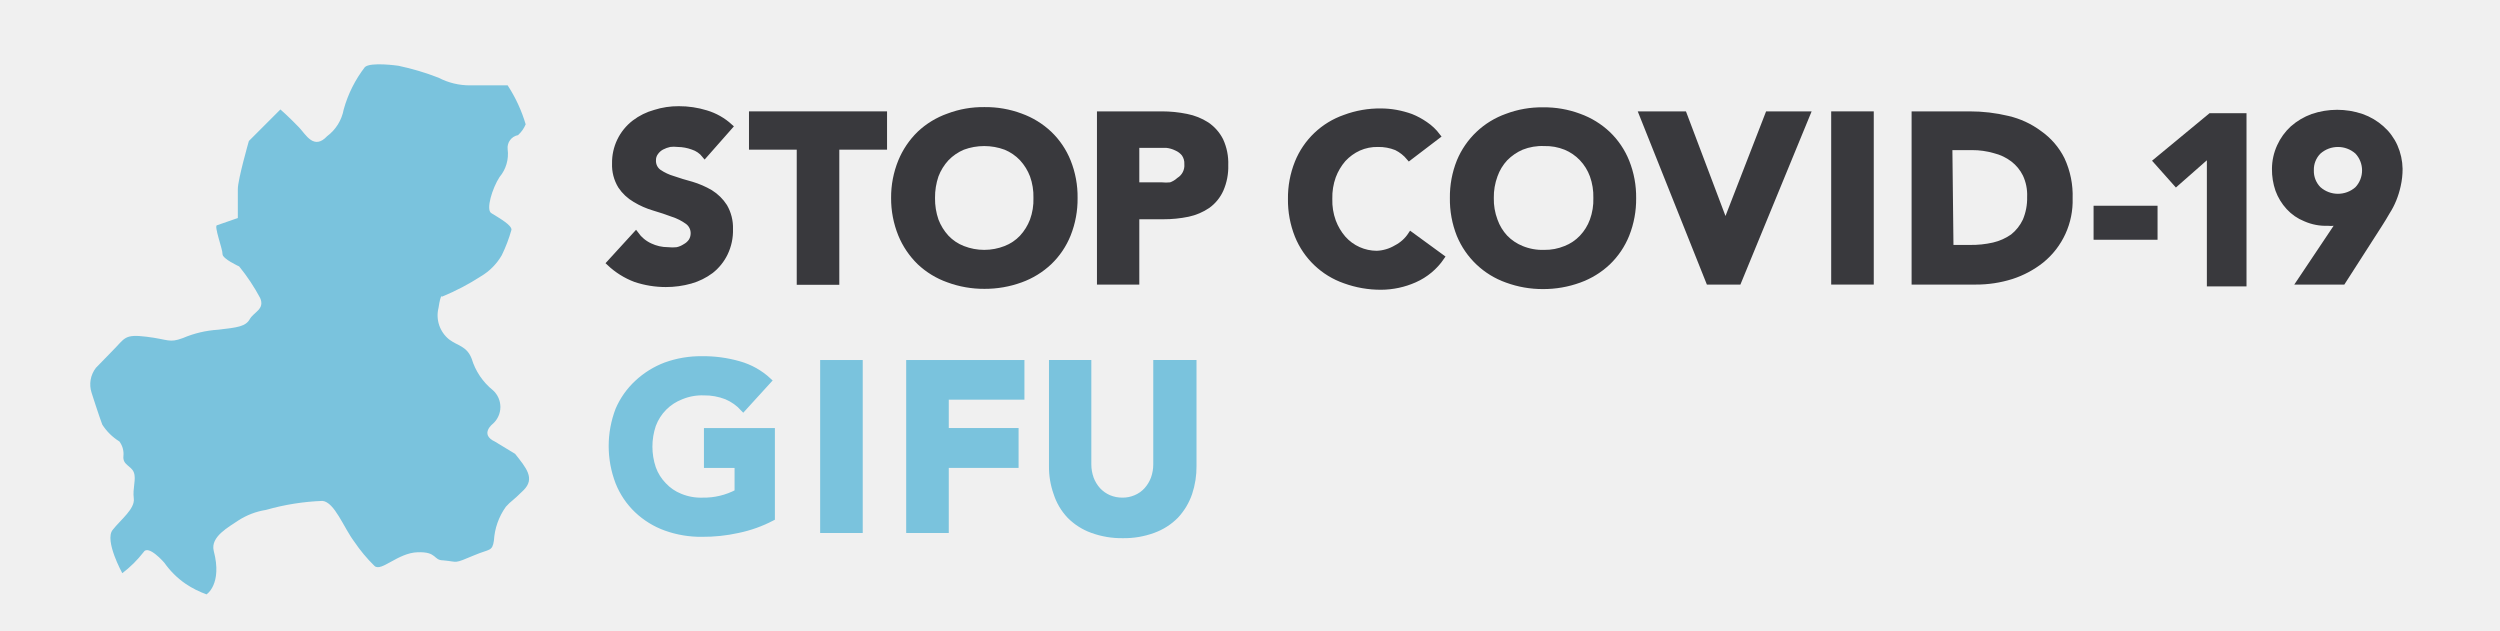
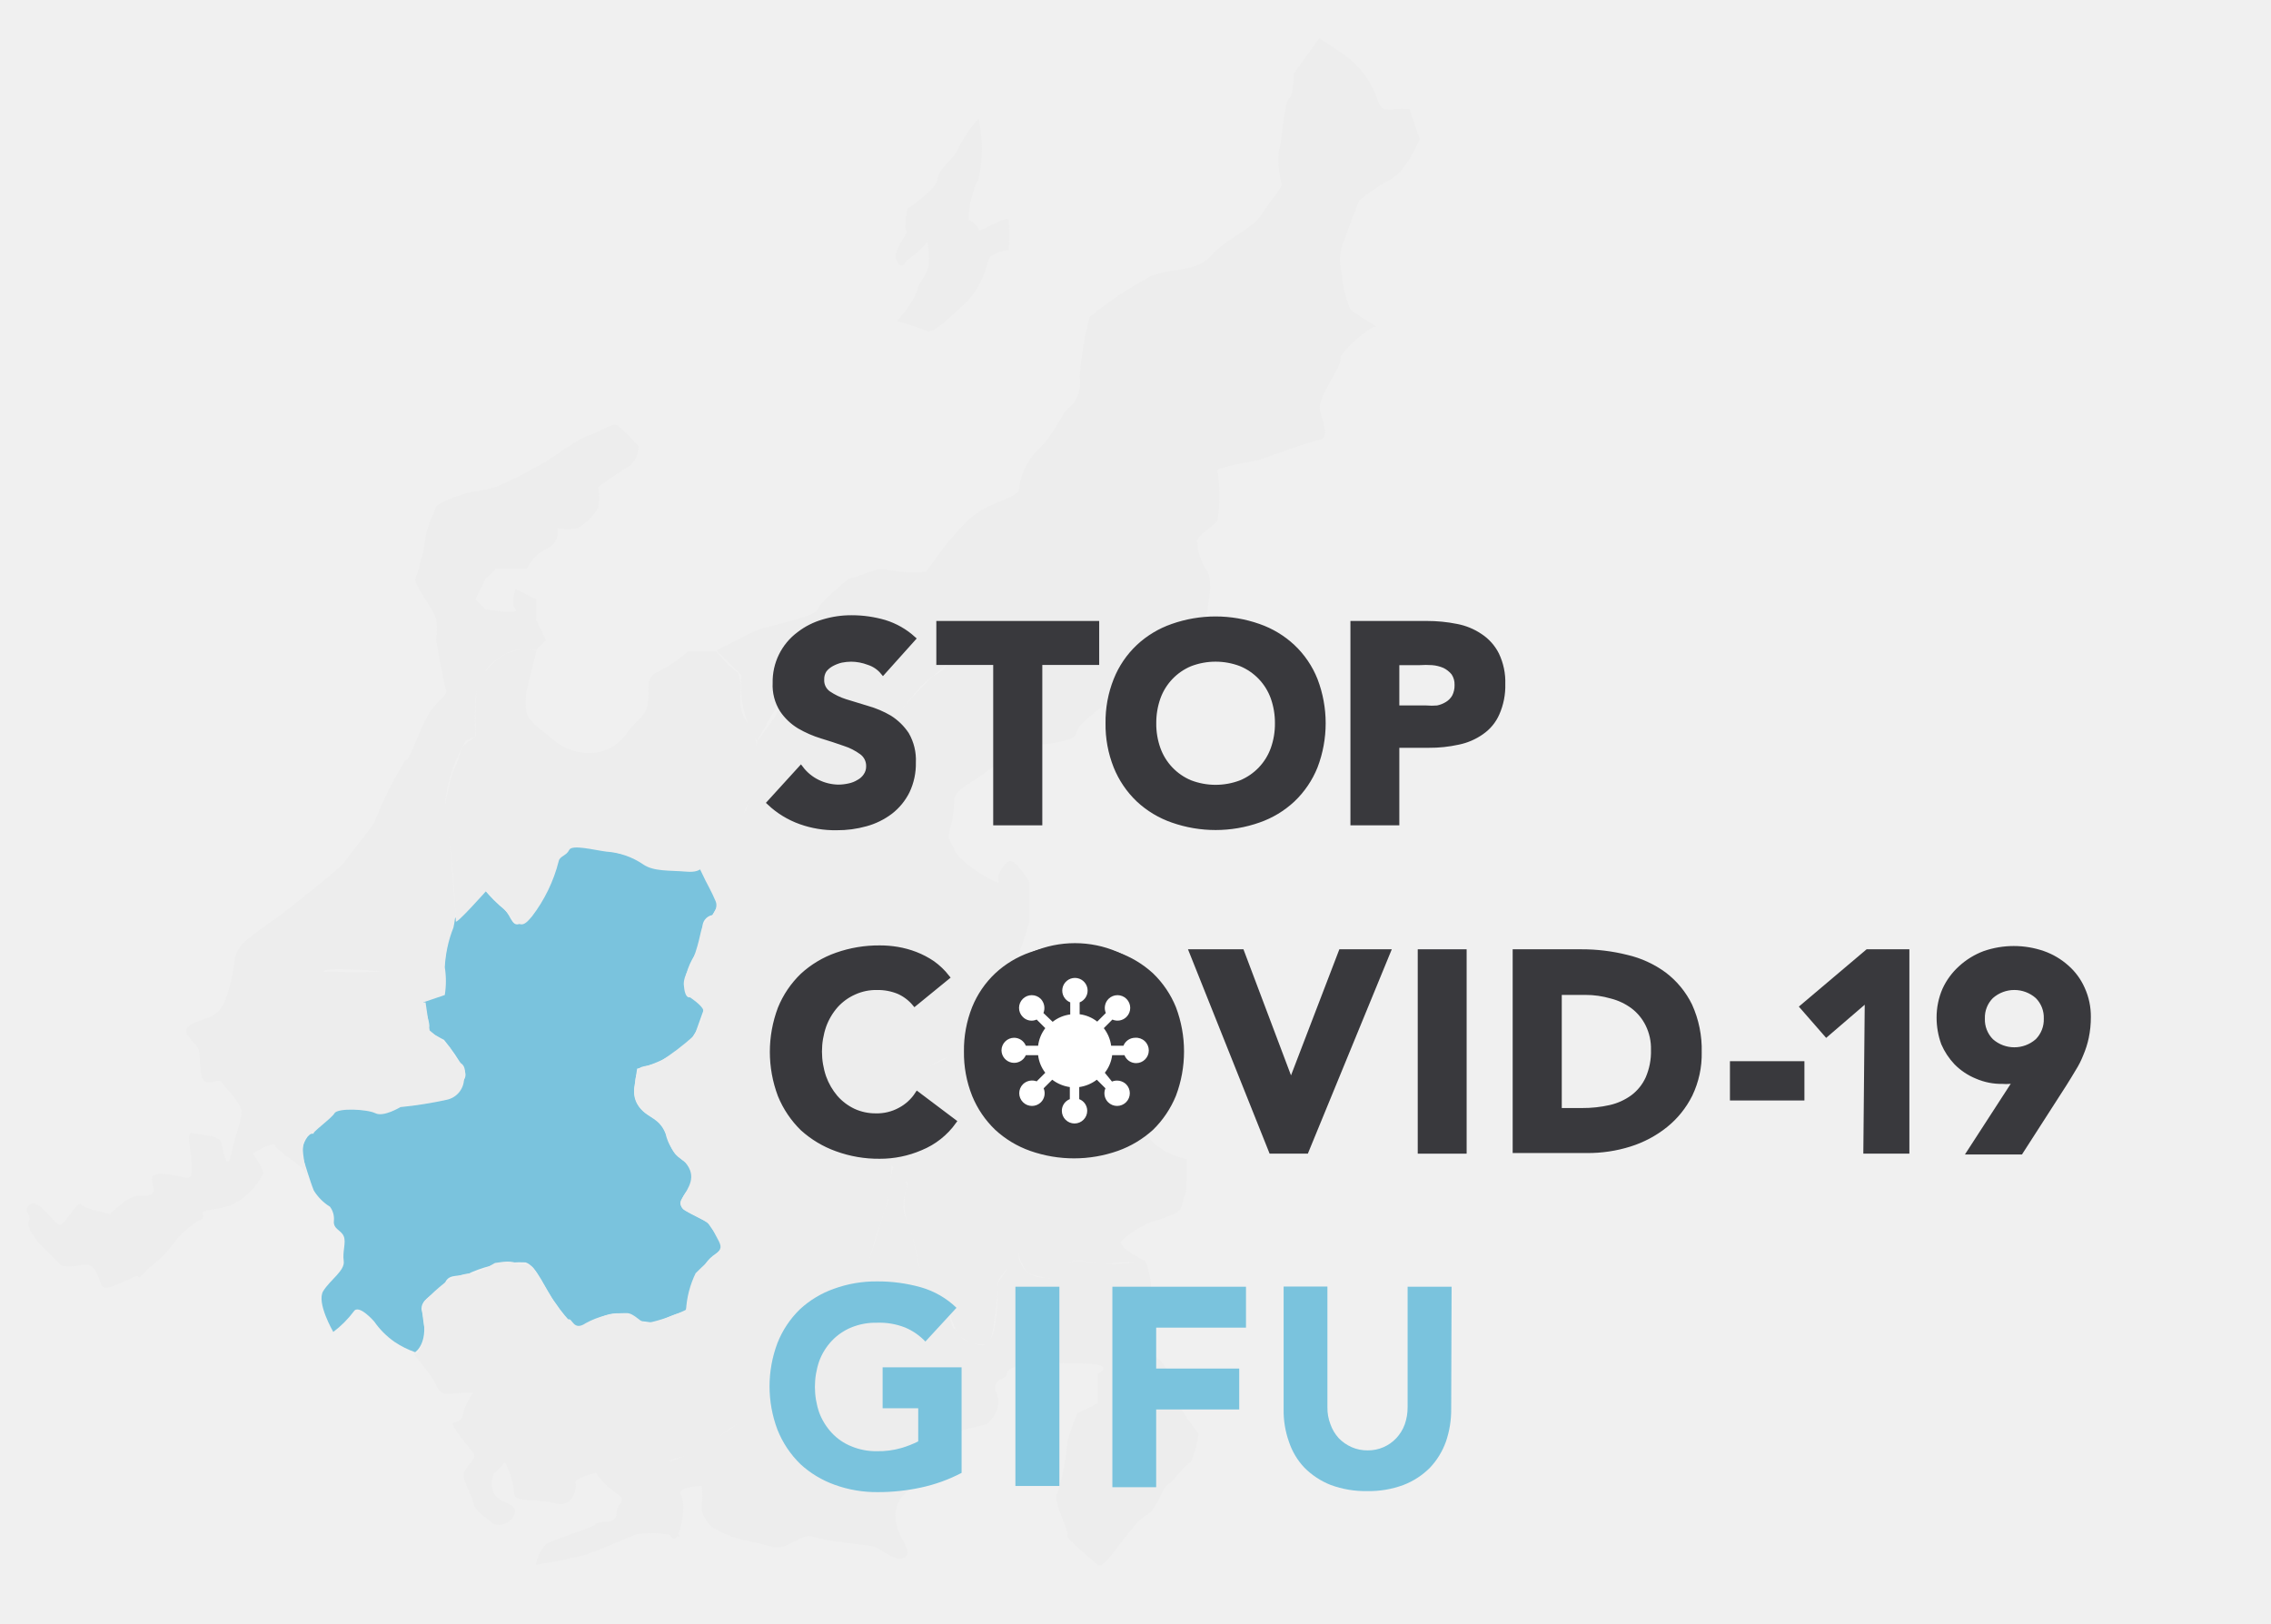
- <svg xmlns="http://www.w3.org/2000/svg" viewBox="0 0 111 28">
+ <svg xmlns="http://www.w3.org/2000/svg" viewBox="0 0 111 79.36">
  <defs>
-     <style>.cls-1,.cls-2{fill:#7ac3dd;}.cls-1{fill-rule:evenodd;}.cls-2{stroke:#7ac3dd;}.cls-2,.cls-3{stroke-miterlimit:10;stroke-width:0.25px;}.cls-3{fill:#39393d;stroke:#39393d;}</style>
+     <style>.cls-1,.cls-4{fill:#7ac3dd;}.cls-1,.cls-2{fill-rule:evenodd;}.cls-2{fill:#ededed;}.cls-3{fill:#39393d;stroke:#39393d;stroke-miterlimit:10;stroke-width:0.25px;}.cls-5{fill:#fff;}</style>
  </defs>
  <g id="レイヤー_1" data-name="レイヤー 1">
-     <path class="cls-1" d="M22.87,20.15c.49.62.9,1.09.38,1.61s-.55.47-.79.74A2.87,2.87,0,0,0,21.93,24c-.07.49-.2.37-.84.64-1,.42-.71.3-1.41.24-.45,0-.26-.39-1.14-.36s-1.61.88-1.91.61a6.85,6.85,0,0,1-.9-1.08c-.47-.62-.87-1.75-1.41-1.81a10.55,10.55,0,0,0-2.51.4,3.17,3.17,0,0,0-1.23.47c-.4.28-1.25.71-1.09,1.35.39,1.48-.32,1.93-.32,1.93a4.16,4.16,0,0,1-.93-.47,3.73,3.73,0,0,1-.94-.93s-.72-.84-.93-.47a5.1,5.1,0,0,1-.94.93S4.63,24,5,23.53s1-.94.94-1.4.12-.86,0-1.16-.5-.32-.46-.72a.92.92,0,0,0-.18-.65,2.39,2.39,0,0,1-.76-.75c-.14-.37-.47-1.4-.47-1.4a1.2,1.2,0,0,1,.19-1.12L5,15.57c.56-.56.51-.74,1.5-.62s1,.29,1.62.06a4.72,4.72,0,0,1,1.56-.37c.89-.1,1.23-.15,1.41-.47s.68-.44.46-.94a8.75,8.75,0,0,0-.93-1.4s-.75-.34-.74-.55S9.48,10,9.64,10l.92-.32s0-.87,0-1.29.49-2.13.49-2.13l1.4-1.4s.34.29.84.81c.29.31.65,1,1.23.38a1.91,1.91,0,0,0,.74-1.19,5.49,5.49,0,0,1,.94-1.88c.25-.24,1.49-.06,1.49-.06a11.42,11.42,0,0,1,1.78.53,3,3,0,0,0,1.41.34c.51,0,1.66,0,1.66,0a6.57,6.57,0,0,1,.8,1.73A1.32,1.32,0,0,1,23,6a.57.57,0,0,0-.46.63,1.59,1.59,0,0,1-.36,1.23c-.33.51-.61,1.45-.37,1.6.39.24.9.53.9.74a6.77,6.77,0,0,1-.43,1.13,2.6,2.6,0,0,1-.93.94,10.59,10.59,0,0,1-1.72.9s-.06-.16-.16.5a1.37,1.37,0,0,0,.47,1.4c.38.29.78.29,1,.85a2.86,2.86,0,0,0,.95,1.41,1,1,0,0,1,0,1.48s-.62.47.09.8Z" />
-     <path class="cls-2" d="M34.28,23a5.79,5.79,0,0,1-1.51.54,7.13,7.13,0,0,1-1.6.17,4.61,4.61,0,0,1-1.61-.27,3.66,3.66,0,0,1-1.27-.78,3.49,3.49,0,0,1-.84-1.24,4.5,4.5,0,0,1,0-3.23A3.54,3.54,0,0,1,28.29,17a3.84,3.84,0,0,1,1.27-.79,4.61,4.61,0,0,1,1.61-.27,5.71,5.71,0,0,1,1.64.22,3.2,3.2,0,0,1,1.32.74L33,18.14a2.14,2.14,0,0,0-.75-.53,2.67,2.67,0,0,0-1-.18,2.4,2.4,0,0,0-1,.18A2.15,2.15,0,0,0,29,18.87a3,3,0,0,0,0,1.92,2.08,2.08,0,0,0,.47.75,2,2,0,0,0,.73.5,2.4,2.4,0,0,0,1,.18,3.16,3.16,0,0,0,1.54-.37v-1.2H31.38V19.13h2.9Z" />
-     <path class="cls-2" d="M36.54,16.11h1.64v7.43H36.54Z" />
-     <path class="cls-2" d="M40.36,16.11h5v1.51H42v1.51h3.1v1.52H42v2.89H40.36Z" />
-     <path class="cls-2" d="M53,20.68a3.71,3.71,0,0,1-.19,1.22,2.79,2.79,0,0,1-.6,1,2.69,2.69,0,0,1-1,.64,3.74,3.74,0,0,1-1.35.23,3.82,3.82,0,0,1-1.37-.23,2.69,2.69,0,0,1-1-.64,2.62,2.62,0,0,1-.59-1,3.47,3.47,0,0,1-.2-1.22V16.11h1.63v4.5a1.87,1.87,0,0,0,.11.64,1.62,1.62,0,0,0,.31.51,1.45,1.45,0,0,0,.48.34,1.54,1.54,0,0,0,.61.12,1.45,1.45,0,0,0,.59-.12,1.36,1.36,0,0,0,.48-.34,1.62,1.62,0,0,0,.31-.51,1.87,1.87,0,0,0,.11-.64v-4.5H53Z" />
-     <path class="cls-3" d="M31.29,6.89a1.12,1.12,0,0,0-.54-.37,2,2,0,0,0-.65-.12,1.53,1.53,0,0,0-.36,0,1.4,1.4,0,0,0-.36.13.78.78,0,0,0-.27.24.56.56,0,0,0-.11.35.61.61,0,0,0,.25.52,2.24,2.24,0,0,0,.64.3c.25.09.53.17.82.25a3.86,3.86,0,0,1,.83.36,2,2,0,0,1,.63.62,1.88,1.88,0,0,1,.25,1,2.32,2.32,0,0,1-.23,1.08,2.22,2.22,0,0,1-.62.77,2.77,2.77,0,0,1-.91.45,4,4,0,0,1-1.1.15,4.24,4.24,0,0,1-1.35-.22,3.46,3.46,0,0,1-1.15-.72l1.17-1.28a1.61,1.61,0,0,0,.63.52,1.86,1.86,0,0,0,.79.18,1.9,1.9,0,0,0,.41,0,1.05,1.05,0,0,0,.36-.15.78.78,0,0,0,.27-.24.65.65,0,0,0,.1-.34.63.63,0,0,0-.26-.53,2.32,2.32,0,0,0-.65-.33c-.26-.1-.54-.19-.84-.28a3.52,3.52,0,0,1-.84-.37,1.93,1.93,0,0,1-.64-.6,1.79,1.79,0,0,1-.26-1,2.23,2.23,0,0,1,.87-1.81A2.67,2.67,0,0,1,29.08,5a3.4,3.4,0,0,1,1.06-.16,4.07,4.07,0,0,1,1.21.18,2.73,2.73,0,0,1,1.06.6Z" />
-     <path class="cls-3" d="M35.5,6.52H33.38V5.07h5.88V6.52H37.14v6H35.5Z" />
-     <path class="cls-3" d="M39.69,8.79A4.21,4.21,0,0,1,40,7.17a3.66,3.66,0,0,1,.83-1.23,3.61,3.61,0,0,1,1.28-.78,4.34,4.34,0,0,1,1.6-.28,4.43,4.43,0,0,1,1.61.28,3.66,3.66,0,0,1,1.27.78,3.52,3.52,0,0,1,.83,1.23,4.21,4.21,0,0,1,.3,1.62,4.25,4.25,0,0,1-.3,1.62,3.52,3.52,0,0,1-.83,1.23,3.66,3.66,0,0,1-1.27.78,4.65,4.65,0,0,1-1.61.28,4.55,4.55,0,0,1-1.6-.28,3.61,3.61,0,0,1-1.28-.78A3.66,3.66,0,0,1,40,10.41,4.25,4.25,0,0,1,39.69,8.79Zm1.7,0a2.93,2.93,0,0,0,.16,1,2.37,2.37,0,0,0,.47.76,2,2,0,0,0,.73.49,2.6,2.6,0,0,0,1.9,0,2,2,0,0,0,.73-.49,2.37,2.37,0,0,0,.47-.76,2.69,2.69,0,0,0,.16-1,2.76,2.76,0,0,0-.16-1,2.37,2.37,0,0,0-.47-.76,2.11,2.11,0,0,0-.73-.5,2.74,2.74,0,0,0-1.9,0,2.21,2.21,0,0,0-.73.5,2.37,2.37,0,0,0-.47.76A3,3,0,0,0,41.39,8.79Z" />
-     <path class="cls-3" d="M48.83,5.07h2.76a5.44,5.44,0,0,1,1.09.11,2.58,2.58,0,0,1,.9.36,1.86,1.86,0,0,1,.61.69,2.4,2.4,0,0,1,.22,1.1,2.52,2.52,0,0,1-.21,1.09,1.77,1.77,0,0,1-.58.71,2.46,2.46,0,0,1-.87.37,5.29,5.29,0,0,1-1.09.11h-1.2v2.9H48.83Zm1.63,3.15h1.1a2,2,0,0,0,.42,0A1.09,1.09,0,0,0,52.35,8a.77.77,0,0,0,.36-.71.74.74,0,0,0-.13-.46.88.88,0,0,0-.34-.26,1.31,1.31,0,0,0-.45-.13l-.49,0h-.84Z" />
-     <path class="cls-3" d="M62.57,7A1.75,1.75,0,0,0,62,6.55a2.1,2.1,0,0,0-.82-.15,2,2,0,0,0-.85.17,2.15,2.15,0,0,0-.69.5,2.51,2.51,0,0,0-.45.76,2.76,2.76,0,0,0-.16,1,2.69,2.69,0,0,0,.16,1,2.51,2.51,0,0,0,.45.76,2,2,0,0,0,1.49.67A1.83,1.83,0,0,0,62,11a1.7,1.7,0,0,0,.64-.58l1.37,1a2.84,2.84,0,0,1-1.2,1,3.7,3.7,0,0,1-1.49.32,4.65,4.65,0,0,1-1.61-.28,3.51,3.51,0,0,1-2.1-2,4.25,4.25,0,0,1-.3-1.62,4.21,4.21,0,0,1,.3-1.62,3.51,3.51,0,0,1,2.1-2,4.43,4.43,0,0,1,1.61-.28,3.85,3.85,0,0,1,.66.06,4.16,4.16,0,0,1,.67.18,3.2,3.2,0,0,1,.63.34,2.26,2.26,0,0,1,.55.52Z" />
-     <path class="cls-3" d="M64.5,8.79a4.21,4.21,0,0,1,.3-1.62,3.57,3.57,0,0,1,2.11-2,4.37,4.37,0,0,1,1.6-.28,4.43,4.43,0,0,1,1.61.28,3.66,3.66,0,0,1,1.27.78,3.52,3.52,0,0,1,.83,1.23,4.21,4.21,0,0,1,.3,1.62,4.25,4.25,0,0,1-.3,1.62,3.52,3.52,0,0,1-.83,1.23,3.66,3.66,0,0,1-1.27.78,4.65,4.65,0,0,1-1.61.28,4.59,4.59,0,0,1-1.6-.28,3.57,3.57,0,0,1-2.11-2A4.25,4.25,0,0,1,64.5,8.79Zm1.7,0a2.69,2.69,0,0,0,.17,1,2.18,2.18,0,0,0,.46.76,2.13,2.13,0,0,0,.73.49,2.44,2.44,0,0,0,1,.18,2.4,2.4,0,0,0,.95-.18,2,2,0,0,0,.73-.49,2.21,2.21,0,0,0,.47-.76,2.69,2.69,0,0,0,.16-1,2.76,2.76,0,0,0-.16-1,2.21,2.21,0,0,0-.47-.76,2.11,2.11,0,0,0-.73-.5,2.4,2.4,0,0,0-.95-.17,2.43,2.43,0,0,0-1,.17,2.31,2.31,0,0,0-.73.5,2.18,2.18,0,0,0-.46.76A2.77,2.77,0,0,0,66.2,8.79Z" />
-     <path class="cls-3" d="M72.9,5.07h1.87l1.84,4.87h0L78.5,5.07h1.75l-3.06,7.44H75.87Z" />
-     <path class="cls-3" d="M81.43,5.07h1.64v7.44H81.43Z" />
-     <path class="cls-3" d="M85,5.07h2.45a7.2,7.2,0,0,1,1.7.2,3.76,3.76,0,0,1,1.4.65,3.1,3.1,0,0,1,1,1.16,3.79,3.79,0,0,1,.35,1.73,3.41,3.41,0,0,1-1.26,2.75,4.24,4.24,0,0,1-1.33.71,5.19,5.19,0,0,1-1.59.24H85ZM86.61,11h.85a4.42,4.42,0,0,0,1.06-.11,2.45,2.45,0,0,0,.85-.38,2,2,0,0,0,.56-.71,2.57,2.57,0,0,0,.2-1.06,2.15,2.15,0,0,0-.2-1,1.91,1.91,0,0,0-.55-.67,2.23,2.23,0,0,0-.82-.39,3.52,3.52,0,0,0-1-.14h-1Z" />
-     <path class="cls-3" d="M95.67,10.52H93.08V9.26h2.59Z" />
-     <path class="cls-3" d="M98.11,6.84,96.62,8.15l-.89-1,2.42-2h1.47v7.44H98.11Z" />
-     <path class="cls-3" d="M103.88,9.85l-.26.05a1.1,1.1,0,0,1-.26,0,2.24,2.24,0,0,1-1-.19,2,2,0,0,1-.74-.51,2.31,2.31,0,0,1-.47-.77A2.75,2.75,0,0,1,101,7.5a2.41,2.41,0,0,1,.22-1,2.46,2.46,0,0,1,.58-.8,2.77,2.77,0,0,1,.88-.52,3.39,3.39,0,0,1,2.18,0,2.66,2.66,0,0,1,.88.52,2.35,2.35,0,0,1,.59.8,2.56,2.56,0,0,1,.22,1,3.33,3.33,0,0,1-.08.73,3.75,3.75,0,0,1-.19.62,3.29,3.29,0,0,1-.29.56c-.1.18-.22.37-.34.56l-1.63,2.54h-1.92Zm-1.27-2.29a1.14,1.14,0,0,0,.33.84,1.3,1.3,0,0,0,1.73,0,1.22,1.22,0,0,0,0-1.67,1.3,1.3,0,0,0-1.73,0A1.13,1.13,0,0,0,102.61,7.56Z" />
+     <path class="cls-1" d="M34.57,59.74c.56.84,1,1.15.45,1.52s-.54.6-.79.88a3.37,3.37,0,0,0-.63,1.61c-.08.51-.14.3-.81.58-1,.44-.74.31-1.48.25-.47,0-.27-.41-1.2-.38s-1.69.93-2,.65a7.16,7.16,0,0,1-.95-1.14c-.5-.65-.92-1.83-1.47-2a6,6,0,0,0-2.64.48c-.49.3-1.07,0-1.29.5s-1.31.74-1.14,1.41c.4,1.55-.33,2-.33,2a4.45,4.45,0,0,1-1-.5,4,4,0,0,1-1-1s-.76-.88-1-.49a5.06,5.06,0,0,1-1,1s-.84-1.44-.49-2,1.07-1,1-1.47.13-.9,0-1.21-.52-.34-.48-.75a1,1,0,0,0-.19-.69,2.43,2.43,0,0,1-.79-.79c-.16-.38-.49-1.47-.49-1.47a1.24,1.24,0,0,1,.19-1.17l.79-.79c.58-.59.53-.78,1.56-.66s1,.31,1.7.07a5.16,5.16,0,0,1,1.65-.39c.93-.11,1.29-.16,1.47-.49s.71-.46.49-1a9.35,9.35,0,0,0-1-1.47s-1-.49-.77-.58-.39-1.32-.21-1.38l.58-.21s.54-1,.4-1.26a10.67,10.67,0,0,1,.49-2.46l1.47-1.47a6.71,6.71,0,0,0,1,1c.35.28.37,1.12,1,.49a2.89,2.89,0,0,0,1-1.47,5.57,5.57,0,0,1,1-2c.27-.26,1.47,0,1.47,0a9.06,9.06,0,0,1,2,.49,7.26,7.26,0,0,0,1.47.49,5.65,5.65,0,0,0,1.65-.15l.93,1.8-.36.61a.59.59,0,0,0-.48.66,1.65,1.65,0,0,1-.38,1.29c-.35.54-.61,1.33-.38,1.68a6.85,6.85,0,0,0,.86.87L34,50.46a2.6,2.6,0,0,1-1,1,6,6,0,0,1-1.86.78l-.1.69a1.44,1.44,0,0,0,.49,1.48c.4.3.75.39,1,1a2.27,2.27,0,0,0,.82,1.3,1,1,0,0,1,.25,1.48s-.66.72-.09,1Z" />
+     <path class="cls-2" d="M46.26,63.09a4.8,4.8,0,0,0,.55,2.09,1.44,1.44,0,0,0,1.47.49c.27,0,.53-2.64.49-2.94s1.11-1.3,1-1.47a2.48,2.48,0,0,0,.49,1,15.27,15.27,0,0,0,1.56.34s.28-.52.41-.83,1.47,0,1.47,0L56,61.66s-1.45-.71-1.18-1a4.8,4.8,0,0,1,1.49-.94c1.9-.55,1.25-.65,1.64-1.36A11.85,11.85,0,0,0,58,56.66a3.55,3.55,0,0,1-1.68-.84,11.67,11.67,0,0,0-1.16-1.43s.29-1.35.07-1.21c-.67.41-2.52-.27-2.52-.27l-1-1.1-1.76.6-.66-.48a.82.82,0,0,0-1-.49,3.33,3.33,0,0,1-1.47,0l-2,1a.51.51,0,0,0-.49.49,5.06,5.06,0,0,1-.49,2c-.09.18-.54.71-.49,1s0,.78.2,1,.83.93.83.93a2.9,2.9,0,0,0,0,2c.42.93.6,2.58.75,2.82A1,1,0,0,0,46.26,63.09Z" />
+     <path class="cls-2" d="M62.52,7.27c.08.16.24-2.29.48-2.45s.23-1.21.23-1.21l1.25-1.74a16.84,16.84,0,0,1,1.47,1,4.35,4.35,0,0,1,1.38,2c.16.55.41.51.88.46a4.72,4.72,0,0,1,.68,0l.5,1.47s-.66,1.63-1.48,2a8.41,8.41,0,0,0-1.47,1c0-.08-.63,1.63-.7,1.85a2.52,2.52,0,0,0-.17,1.7A6,6,0,0,0,66,15.12c.28.27,1.49.94,1.24.86s-1.81,1.27-1.73,1.6-1.14,1.88-1,2.45.49,1.39,0,1.47-3,1-3,1-2,.33-2,.5a8.38,8.38,0,0,1,0,2.45c-.16.24-1,.73-1,1a2.91,2.91,0,0,0,.49,1.47c.33.49,0,1.8,0,2s-.33.32-.49.49a26,26,0,0,1-2.45,1l-1,2s0,.25-1,1-1.39,1.07-1.47,1.48-2.13.57-2,.49-.21-.69-.16-1.35a1.26,1.26,0,0,0-.16-.42,3.44,3.44,0,0,1-.67-1.18c-.24-.73-.49-.82-.49-1.47s-.08-1.23-.49-1-1.8.49-2,1-1.1,1.12-1.48,1.47c-.72.69-1.16,1.58-1.47,1.47s-1.47-.65-1.47-.49-1,.68-1,.49a5.55,5.55,0,0,0-.49-1l-1-.49-.49-.49-1.12,1.37L37,36.23a3.84,3.84,0,0,1-.49-1A5.22,5.22,0,0,1,36.24,33l-.72-.71-.5-.49s1.56-.82,2-1,2.86-.66,2.94-1,1.48-1.48,1.48-1.48l1.47-.49c.25-.08,2.13.41,2.45,0a16.47,16.47,0,0,1,2-2.45c1-.9,2.37-1,2.45-1.47a3.17,3.17,0,0,1,1-2c.82-.82,1.06-1.71,1.47-2a1.63,1.63,0,0,0,.49-1.47,16.21,16.21,0,0,1,.49-2.95,19.3,19.3,0,0,1,3-2c1-.41,2.2-.16,2.94-1s2.05-1.31,2.45-2c.3-.48,1-1.3,1-1.47A4.51,4.51,0,0,1,62.52,7.27Z" />
+     <path class="cls-2" d="M44.35,10.21s1.48-1,1.48-1.47.89-1.06,1-1.47a6.33,6.33,0,0,1,1-1.47,6.74,6.74,0,0,1,0,2.94,4.64,4.64,0,0,0-.49,2c.08,0,.49.33.49.5s1.39-.74,1.47-.5a8,8,0,0,1,0,1.48s-.82.08-1,.49a4.37,4.37,0,0,1-1,2c-.65.58-1.64,1.64-2,1.47a15.36,15.36,0,0,0-1.47-.49,4.92,4.92,0,0,0,1-1.47c.09-.49.25-.41.49-1s-.08-1.64,0-1.47-1,1-1,1-.24.49-.49,0,.65-1.47.49-1.47S44.35,10.21,44.35,10.21Z" />
+     <path class="cls-2" d="M37,36.23s1-1.25,1-1.48a12.2,12.2,0,0,1,1.47-2s1.71,1.14,1.82,1.6c.18.76.9-.23,1.59.1a5.74,5.74,0,0,0,1.13.26l1.54-1.63a2.44,2.44,0,0,0,1.08-1c.39-.9,2-1.17,2-1.17s.68-.39.64.19a4.8,4.8,0,0,0,.34,1.68,3.16,3.16,0,0,0,.69,1.47c.47.36.34,1.15.5,1.48s.38.6,0,.49-1.54.68-2.11,1.14c-.92.76-1.43.93-1.82,1.31s-.15.79-.38,1.64-.07.64.14,1.19S48,42.76,48,42.76s.94.54.81.34.18-.82.49-1,1,1,1,1v2s-.28,1-.49,1.47.35.16.43,1.21c.08,1.25.08,1.87.08,1.87l1.07.85.14.62a.65.65,0,0,1-.38.93c-.84.28-1.21.59-1.83-.08s-.44-.64-1-.49-.52-.1-1,0-1,.25-1,.25,0-.19-1.11.56-.85.66-.85.66a4,4,0,0,1-.49,2c-.61.9-.36.43-.31,1.46a8.16,8.16,0,0,1-.3,2.74,17.54,17.54,0,0,0-.7,2.22c-.18.8-.2.62-1.57,1.14-.73.28-.62.94-1.37,1.53s-1.43.85-1.85,1.17-2-.44-2.24-.45-.6.37-1,.49-1-1.19-1-1.19A4.76,4.76,0,0,1,34,62.24c1.47-1.47,1.46-.91.76-2.27-.25-.47-1.82-.73-1.45-1.34s.75-1.11.2-1.79c-.23-.29-.52-.17-.83-1.06s-.36-.89-1.13-1.39a1.18,1.18,0,0,1-.51-1.33,1.69,1.69,0,0,1,.12-.68c.16-.39.41-.14,1.13-.51a12.26,12.26,0,0,0,1.57-1.19s.61-.91.51-1.31c-.06-.23-.65-.62-.65-.62s-.25.12-.3-.64c0-.47.3-.73.58-1.58s.25-1.29.49-1.47.65-.61.49-1-.49-1-.49-1l-.31-.64.8-1.53,1.48-1.27a11.33,11.33,0,0,0,.35-1.42C36.89,37.88,37,36.23,37,36.23Z" />
+     <path class="cls-2" d="M23.24,34.75l.06-1.35s.07-.3.92-1.1a2.24,2.24,0,0,1,2-.49l-.49,2a3.46,3.46,0,0,0,0,1c.07.5,1.07,1.1,1.47,1.48a2.69,2.69,0,0,0,2,.49,2.23,2.23,0,0,0,1.48-1c.38-.58.94-.75,1-1.48s-.13-1.22.49-1.47a6.7,6.7,0,0,0,1.47-1H35a5.25,5.25,0,0,0,1,1c.23.13.19,1.09.19,1.09a2,2,0,0,0,.3,1.36A2.24,2.24,0,0,1,37,36.72a6.18,6.18,0,0,1-.69,3.11,5.86,5.86,0,0,0-1.63,1.78c-.21.64-.27,1.07-1.12,1s-1.62,0-2.13-.36a3.63,3.63,0,0,0-1.8-.62c-.61-.08-1.68-.36-1.81-.08s-.46.3-.51.54A7.44,7.44,0,0,1,26,44.8c-.45.54-.6.56-1.25-.23a6.33,6.33,0,0,0-1-1s-1.47,1.65-1.47,1.47-.11-1.91-.12-2.12c-.15-1.8-.46-3.26-.37-3.77s.33-1.37.33-1.37a5.79,5.79,0,0,0,.45-1.27l.68-.52Z" />
+     <path class="cls-2" d="M13.91,44.57s2.77-2.15,2.95-2.45,1.32-1.65,1.47-2a18.69,18.69,0,0,1,1.47-2.94c.21,0,.51-1,1-2s1.12-1.14,1-1.47-.49-2.45-.49-2.45a2.78,2.78,0,0,0,0-1c-.1-.49-1.15-1.73-1-2a9.53,9.53,0,0,0,.49-2c0-.34.59-1.61.49-1.47s0,0,0,0,.16-.23,1-.52c1.08-.37,1-.17,2-.49a20,20,0,0,0,2-1c.57-.25,1.81-1.27,2.45-1.48s1.22-.68,1.47-.49a13.12,13.12,0,0,1,1,1,1.19,1.19,0,0,1-.49,1c-.52.29-1.48,1-1.48,1a2.53,2.53,0,0,1,0,1,2.56,2.56,0,0,1-1,1,2,2,0,0,1-1,0,.87.87,0,0,1-.49,1,2.12,2.12,0,0,0-1,1H24.22l-.49.49-.49,1,.49.49s1.72.27,1.47,0,0-1,0-1l1,.5v1l.49,1-.49.49h-1a2.71,2.71,0,0,0-1.47,1,2.58,2.58,0,0,0-.49,1.47,12.58,12.58,0,0,0,0,1.75l-.48.22a7.68,7.68,0,0,0-1,2.94c.13.4.49,5.4.49,5.4a3.13,3.13,0,0,1-.09.79,6.07,6.07,0,0,0-.42,1.93,4.32,4.32,0,0,1,0,1.36l-1,.34s-1.09.42-1.48-.49-.49-1-.49-1-3-.25-2.94,0-.6,0-1-.5a12,12,0,0,1-1-1.47Z" />
+     <path class="cls-2" d="M36.5,68.13c0,.7.19-2.9.41-2.9a2.6,2.6,0,0,0,1.55-.54l1.47-1s.81-1.39,1.48-1.47.85-.09,1-.49a14.68,14.68,0,0,0,.49-1.47,13.48,13.48,0,0,1,.49-1.48s.18-2,.37-1.83.67.75.54,1.19c-.39,1.2.11,1.51.26,2.14s.36,1.6.42,1.81a1.41,1.41,0,0,0,.62.92c.36.14.66-.19.74.19s0,1.65.34,1.78.11.44.71.62.58.32,1-.13.38-2.76.38-2.76l1-1.47a1.34,1.34,0,0,0,.49,1c.47.28.63.17,1.31.29.4.08.44-.57.66-.78s1.29,0,1.47,0a8,8,0,0,0,1.47,0,2.11,2.11,0,0,1,.82-.09s.46,1.18.17,1.56a1.28,1.28,0,0,0-.21,1c0,.29.23,1.62.23,1.62l.41.58s.55.23,1,2.19a9.24,9.24,0,0,0,1,1.47s-.22,1.34-.49,1.47-.7.84-1,1-.51,1.17-1,1.47-.5.41-1,1-1.2,1.74-1.47,1.47-1.6-1.32-1.47-1.47-.75-1.71-.49-2a10.51,10.51,0,0,0,.49-2.46c0-.23.49-1.47.49-1.47l1-.49V67.15s.9-.41-.49-.49a28.23,28.23,0,0,0-2.95,0s-1,.16-1,.49-.81.19-.49,1-.49,1.47-.49,1.47l-2,.49-.49,1s.16.26-.5,1-1.48.94-1.47,2,.89,1.65.49,2-1.2-.39-1.47-.49-2.38-.25-3-.49-1.29.68-2,.49-1.54-.34-2-.49a6.56,6.56,0,0,1-1-.49s-.55-.51-.49-1a4,4,0,0,0,0-1s-1.3,0-1,.49-.14,2.54-.49,2a7.65,7.65,0,0,1-.62-1.41l.24-2.17a7.9,7.9,0,0,0,1.85-.84c1.25-.7,2-1.18,2-1.47S36.49,67.94,36.5,68.13Z" />
+     <path class="cls-2" d="M21.77,68.13s-.24.07-.49-.49-1.21-1.53-1-1.47.49-.74.49-1-.28-1.35,0-1.58a9,9,0,0,1,.95-.87,2.62,2.62,0,0,1,1.47-.49c.11.06,1-.5,1-.49s.74-.16,1,0,.66-.09.93.32,1.47,2.54,1.66,2.44.24.6.85.18a4,4,0,0,1,2-.49c.39,0,.71.52,1,.49a8.66,8.66,0,0,0,2-.7c.23-.2.75,1.36,1,1.19a2.42,2.42,0,0,1,1-.49,5.74,5.74,0,0,1,1.39.54l-.13.3c-.11,1.26-.09,1-.11,1.26-.11,1.22-.08,1.29-.18,2.42,0,.1-.66.44-1,.69-.67.53-1.09.73-1.42,1s-1.57.4-1.55.68a2.69,2.69,0,0,1,0,1,2.12,2.12,0,0,0,0,1.47c.25.39.59,1.08.59,1.08A5.64,5.64,0,0,0,31.1,75c-.53.22-1.83.77-2.46,1a24.29,24.29,0,0,1-2.45.49,2.1,2.1,0,0,1,.49-1c.32-.23,2.3-.8,2.45-1s1,.09,1-.49.6-.61,0-1a3.75,3.75,0,0,1-1-1s-1.07.25-1,.49-.11,1.26-1,1-2,0-2-.49-.4-1.64-.49-1.48a2.56,2.56,0,0,1-.49.5,1.14,1.14,0,0,0,0,1c.25.51,1.21.43,1,1a.83.83,0,0,1-1,.49c-.09-.1-.94-.62-1-1s-.55-1.15-.49-1.47.69-.75.49-1-1.14-1.35-1-1.47.4,0,.49-.49a3,3,0,0,1,.49-1Z" />
+     <path class="cls-2" d="M11.46,47A1.48,1.48,0,0,1,12,46c.48-.44,2-1.47,2-1.47a3.21,3.21,0,0,0,0,1,4.33,4.33,0,0,0,1,1.47c.64.71.65.45,1.47.5s2,0,2,0a.58.58,0,0,1,.71.36A4.11,4.11,0,0,0,19.8,49h1L21,50.37l1,.86a1.59,1.59,0,0,0,.52.74c.34.2.16.79.16.79a1.06,1.06,0,0,1-.84,1,19.54,19.54,0,0,1-2.27.36s-.82.5-1.22.3-1.84-.27-2,0-1.2,1-1,1h0s-.42-.07-.53.49.35,2.06.07,1.35c-.1-.27-1.37-1-1.44-1.26s-1.09.4-1.09.4.59.79.49,1a3.43,3.43,0,0,1-1.47,1.47c-.72.33-1.58.2-1.47.49s-.15.22-.49.5a4.58,4.58,0,0,0-1,1,4.55,4.55,0,0,1-1,1c-.33.27-.58.69-.68.54s-1.56.87-1.77.44-.26-1.16-1-1-1,0-1,0l-1-1s-.74-.81-.56-1.15-.35-.49.07-.82,1.22,1.08,1.48,1,.86-1.22,1-1,1.47.49,1.47.49-.37.21.49-.49,1.06-.28,1.47-.49-.45-1,.49-1,1.35.44,1.48,0-.32-2.08,0-2,1.41.11,1.47.49.27,1.53.49.49.49-1.58.49-2-.85-1.25-1-1.48-.9.46-1-.49S9.84,51.36,9.5,51s-.69-.72,0-1,1.14-.3,1.47-1A8.18,8.18,0,0,0,11.46,47Z" />
+     <path class="cls-3" d="M43.16,32.86a1.5,1.5,0,0,0-.71-.48,2.45,2.45,0,0,0-.85-.16,2.7,2.7,0,0,0-.48.05,1.91,1.91,0,0,0-.47.18,1.16,1.16,0,0,0-.36.3.81.81,0,0,0-.13.47.78.78,0,0,0,.33.68,3.21,3.21,0,0,0,.83.4l1.08.33a4.68,4.68,0,0,1,1.08.46,2.79,2.79,0,0,1,.83.81,2.5,2.5,0,0,1,.33,1.37,3.12,3.12,0,0,1-.3,1.41,2.9,2.9,0,0,1-.82,1,3.54,3.54,0,0,1-1.2.59,5.15,5.15,0,0,1-1.43.19,5,5,0,0,1-1.76-.29,4.34,4.34,0,0,1-1.52-.93l1.53-1.68a2.29,2.29,0,0,0,.83.68,2.4,2.4,0,0,0,1,.24,2.46,2.46,0,0,0,.53-.06,1.46,1.46,0,0,0,.48-.19.93.93,0,0,0,.34-.31.78.78,0,0,0,.14-.46.83.83,0,0,0-.34-.69,2.94,2.94,0,0,0-.85-.43c-.34-.12-.7-.24-1.1-.36a5.16,5.16,0,0,1-1.1-.48,2.68,2.68,0,0,1-.84-.8,2.26,2.26,0,0,1-.34-1.31A2.89,2.89,0,0,1,39.06,31a3.51,3.51,0,0,1,1.19-.6,4.67,4.67,0,0,1,1.39-.2,5.73,5.73,0,0,1,1.6.23,3.72,3.72,0,0,1,1.39.79Z" />
+     <path class="cls-3" d="M48.67,32.38H45.89v-1.9H53.6v1.9H50.82v7.84H48.67Z" />
+     <path class="cls-3" d="M54.16,35.35a5.51,5.51,0,0,1,.39-2.11,4.52,4.52,0,0,1,1.1-1.62,4.68,4.68,0,0,1,1.66-1,6.33,6.33,0,0,1,4.21,0,4.68,4.68,0,0,1,1.66,1,4.52,4.52,0,0,1,1.1,1.62,5.93,5.93,0,0,1,0,4.23,4.61,4.61,0,0,1-1.1,1.62,4.68,4.68,0,0,1-1.66,1,6.33,6.33,0,0,1-4.21,0,4.68,4.68,0,0,1-1.66-1,4.61,4.61,0,0,1-1.1-1.62A5.52,5.52,0,0,1,54.16,35.35Zm2.23,0a3.62,3.62,0,0,0,.21,1.26,2.82,2.82,0,0,0,1.57,1.65,3.48,3.48,0,0,0,2.49,0,2.82,2.82,0,0,0,1.57-1.65,3.62,3.62,0,0,0,.21-1.26,3.69,3.69,0,0,0-.21-1.25,2.82,2.82,0,0,0-1.57-1.65,3.48,3.48,0,0,0-2.49,0A2.82,2.82,0,0,0,56.6,34.1,3.69,3.69,0,0,0,56.39,35.35Z" />
+     <path class="cls-3" d="M66.13,30.48h3.62a7.3,7.3,0,0,1,1.43.14,3.07,3.07,0,0,1,1.17.48,2.33,2.33,0,0,1,.8.9,3.1,3.1,0,0,1,.3,1.44,3.34,3.34,0,0,1-.28,1.43,2.16,2.16,0,0,1-.76.92,3,3,0,0,1-1.14.49,6.4,6.4,0,0,1-1.43.15H68.27v3.79H66.13Zm2.14,4.13H69.7a3.33,3.33,0,0,0,.56,0,1.46,1.46,0,0,0,.48-.19,1,1,0,0,0,.35-.36,1.2,1.2,0,0,0,.13-.57,1,1,0,0,0-.17-.6,1.36,1.36,0,0,0-.44-.35,1.89,1.89,0,0,0-.6-.15,4.68,4.68,0,0,0-.64,0h-1.1Z" />
+     <path class="cls-3" d="M44.71,49.06a2.18,2.18,0,0,0-.78-.59,2.67,2.67,0,0,0-1.06-.2,2.58,2.58,0,0,0-1.12.23,2.67,2.67,0,0,0-.9.65,3.11,3.11,0,0,0-.59,1,3.86,3.86,0,0,0,0,2.51,3.23,3.23,0,0,0,.58,1,2.72,2.72,0,0,0,.88.66,2.58,2.58,0,0,0,1.08.23A2.36,2.36,0,0,0,44,54.26a2.29,2.29,0,0,0,.84-.77l1.78,1.34A3.72,3.72,0,0,1,45,56.11a5,5,0,0,1-2,.41,5.94,5.94,0,0,1-2.1-.36,5,5,0,0,1-1.67-1,4.82,4.82,0,0,1-1.09-1.62,6,6,0,0,1,0-4.24,4.68,4.68,0,0,1,1.09-1.61,4.84,4.84,0,0,1,1.67-1,6.17,6.17,0,0,1,2.1-.35,5.15,5.15,0,0,1,.86.07,4.59,4.59,0,0,1,.88.24,4.22,4.22,0,0,1,.84.44,3.5,3.5,0,0,1,.71.68Z" />
+     <path class="cls-3" d="M47.24,51.4a5.56,5.56,0,0,1,.39-2.12,4.57,4.57,0,0,1,1.1-1.61,4.7,4.7,0,0,1,1.66-1,6.51,6.51,0,0,1,4.21,0,4.84,4.84,0,0,1,1.67,1,4.68,4.68,0,0,1,1.09,1.61,6,6,0,0,1,0,4.24,4.82,4.82,0,0,1-1.09,1.62,5,5,0,0,1-1.67,1,6.33,6.33,0,0,1-4.21,0,4.83,4.83,0,0,1-1.66-1,4.7,4.7,0,0,1-1.1-1.62A5.52,5.52,0,0,1,47.24,51.4Zm2.23,0a3.62,3.62,0,0,0,.21,1.26,2.9,2.9,0,0,0,1.57,1.65,3.48,3.48,0,0,0,2.49,0,2.82,2.82,0,0,0,1.57-1.65,3.86,3.86,0,0,0,0-2.51,3,3,0,0,0-.61-1,2.91,2.91,0,0,0-1-.65,3.48,3.48,0,0,0-2.49,0,2.77,2.77,0,0,0-1,.65,2.86,2.86,0,0,0-.62,1A3.64,3.64,0,0,0,49.47,51.4Z" />
+     <path class="cls-3" d="M58.25,46.53h2.44l2.41,6.39h0l2.45-6.39h2.29l-4,9.74H62.14Z" />
+     <path class="cls-3" d="M69.42,46.53h2.14v9.74H69.42Z" />
+     <path class="cls-3" d="M74.06,46.53h3.22a9,9,0,0,1,2.23.27,5,5,0,0,1,1.83.84,4.24,4.24,0,0,1,1.25,1.52,5.19,5.19,0,0,1,.46,2.27,4.58,4.58,0,0,1-.45,2.08A4.5,4.5,0,0,1,81.4,55a5.35,5.35,0,0,1-1.75.93,6.8,6.8,0,0,1-2.08.31H74.06Zm2.15,7.76h1.12a6.08,6.08,0,0,0,1.38-.15,3,3,0,0,0,1.1-.5,2.4,2.4,0,0,0,.74-.92,3.27,3.27,0,0,0,.27-1.4,2.67,2.67,0,0,0-.27-1.24,2.49,2.49,0,0,0-.72-.88,3,3,0,0,0-1.07-.51,4.5,4.5,0,0,0-1.28-.18H76.21Z" />
+     <path class="cls-3" d="M88.07,53.67H84.68V52h3.39Z" />
+     <path class="cls-3" d="M91.27,48.84l-2,1.72-1.17-1.34,3.18-2.69h1.92v9.74h-2Z" />
+     <path class="cls-3" d="M98.55,52.79l-.33.07a1.87,1.87,0,0,1-.34,0,3,3,0,0,1-1.26-.25,3,3,0,0,1-1-.67A3.23,3.23,0,0,1,95,51a3.69,3.69,0,0,1-.22-1.25,3.39,3.39,0,0,1,.28-1.37,3.25,3.25,0,0,1,.77-1.05A3.57,3.57,0,0,1,97,46.61a4.38,4.38,0,0,1,2.86,0,3.47,3.47,0,0,1,1.15.68,3,3,0,0,1,.77,1.05,3.23,3.23,0,0,1,.29,1.37,4.72,4.72,0,0,1-.1,1,4.36,4.36,0,0,1-.26.82,4.17,4.17,0,0,1-.37.73c-.14.24-.29.48-.44.72l-2.14,3.33H96.27Zm-1.66-3a1.49,1.49,0,0,0,.43,1.1,1.71,1.71,0,0,0,2.27,0,1.49,1.49,0,0,0,.43-1.1,1.47,1.47,0,0,0-.43-1.09,1.71,1.71,0,0,0-2.27,0A1.47,1.47,0,0,0,96.89,49.79Z" />
+     <path class="cls-4" d="M47,72a7.84,7.84,0,0,1-2,.72,9.85,9.85,0,0,1-2.1.22,6,6,0,0,1-2.11-.36,4.93,4.93,0,0,1-1.66-1A4.84,4.84,0,0,1,38,69.89a6,6,0,0,1,0-4.24A4.7,4.7,0,0,1,39.1,64a4.8,4.8,0,0,1,1.66-1,6,6,0,0,1,2.11-.36,7.71,7.71,0,0,1,2.15.29,4.13,4.13,0,0,1,1.73,1l-1.52,1.65a2.91,2.91,0,0,0-1-.69,3.41,3.41,0,0,0-1.37-.23,3.13,3.13,0,0,0-1.25.23,2.77,2.77,0,0,0-.95.65,2.91,2.91,0,0,0-.62,1,3.86,3.86,0,0,0,0,2.51,3,3,0,0,0,.62,1,2.64,2.64,0,0,0,.95.65,3.13,3.13,0,0,0,1.25.24,4,4,0,0,0,1.21-.16,4.86,4.86,0,0,0,.81-.32V68.84H43.14v-2H47Z" />
+     <path class="cls-4" d="M49.63,62.9h2.15v9.74H49.63Z" />
+     <path class="cls-4" d="M54.37,62.9H60.9v2H56.51v2h4.06v2H56.51v3.8H54.37Z" />
+     <path class="cls-4" d="M70.93,68.89a4.78,4.78,0,0,1-.26,1.59,3.66,3.66,0,0,1-.78,1.27,3.7,3.7,0,0,1-1.29.84,4.83,4.83,0,0,1-1.77.3,4.9,4.9,0,0,1-1.79-.3,3.75,3.75,0,0,1-1.28-.84A3.39,3.39,0,0,1,63,70.48a4.54,4.54,0,0,1-.26-1.59v-6h2.14v5.9a2.24,2.24,0,0,0,.15.84,2,2,0,0,0,.4.67,2,2,0,0,0,.63.44,1.89,1.89,0,0,0,.79.16,1.89,1.89,0,0,0,1.4-.6,2,2,0,0,0,.41-.67,2.47,2.47,0,0,0,.14-.84V62.9h2.15Z" />
+     <circle class="cls-3" cx="52.54" cy="51.35" r="5.12" />
+     <path class="cls-5" d="M55.48,50.73a.62.62,0,0,0-.57.39h-.6a1.78,1.78,0,0,0-.36-.86l.42-.42a.62.62,0,0,0,.69-.13.62.62,0,1,0-.88-.88.63.63,0,0,0-.13.69l-.42.42a1.74,1.74,0,0,0-.86-.36V49a.62.62,0,1,0-.46,0v.59a1.74,1.74,0,0,0-.86.36L51,49.52a.65.65,0,0,0-.13-.69.62.62,0,1,0-.88.88.6.6,0,0,0,.68.13l.42.42a1.77,1.77,0,0,0-.35.86h-.6a.62.62,0,0,0-.57-.39.62.62,0,0,0-.62.62.62.62,0,0,0,1.19.23h.6a1.73,1.73,0,0,0,.35.86l-.42.42A.64.64,0,0,0,50,53a.62.62,0,0,0,.88.88.62.62,0,0,0,.13-.68l.42-.42a1.84,1.84,0,0,0,.86.36v.59a.61.61,0,0,0-.39.57.62.62,0,0,0,1.24,0,.61.61,0,0,0-.39-.57v-.59a1.84,1.84,0,0,0,.86-.36l.42.42a.62.62,0,0,0,.13.68.62.62,0,1,0,.88-.88.65.65,0,0,0-.69-.13L54,52.44a1.74,1.74,0,0,0,.36-.86h.6a.61.61,0,0,0,.57.39.62.62,0,0,0,.62-.62A.62.62,0,0,0,55.48,50.73Z" />
  </g>
</svg>
